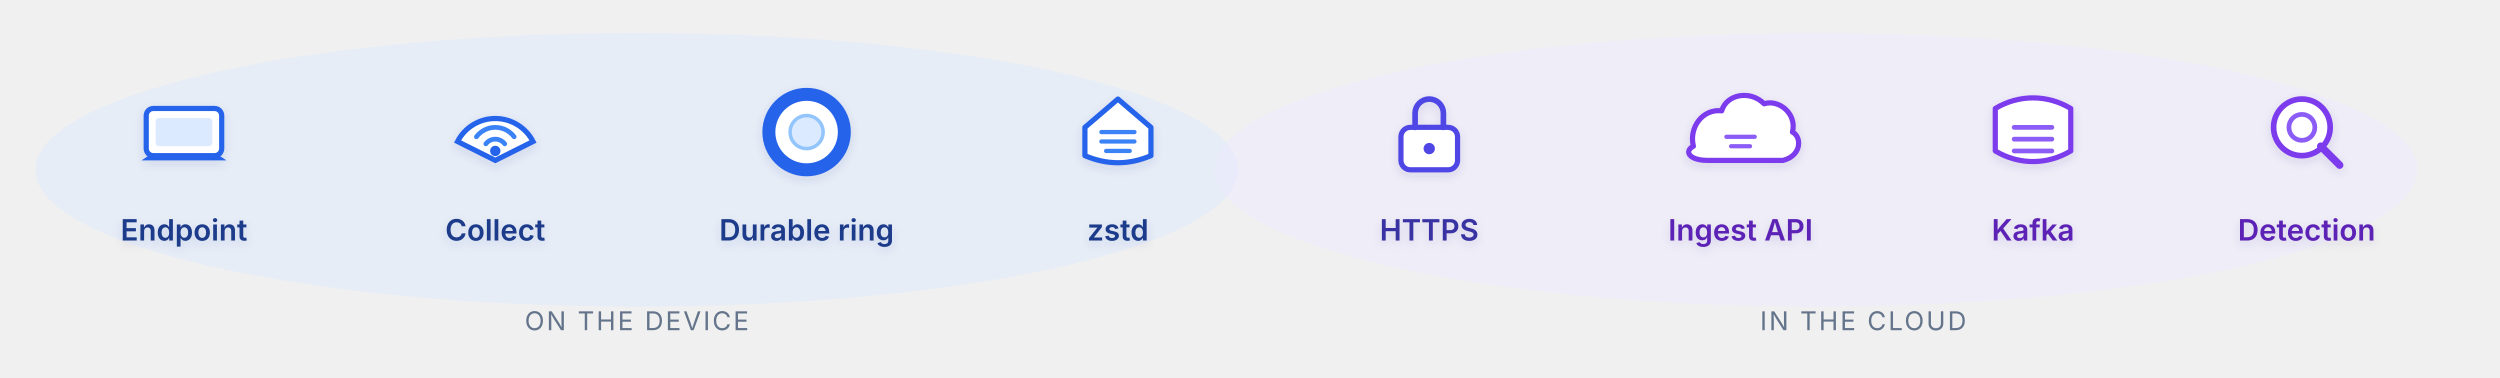
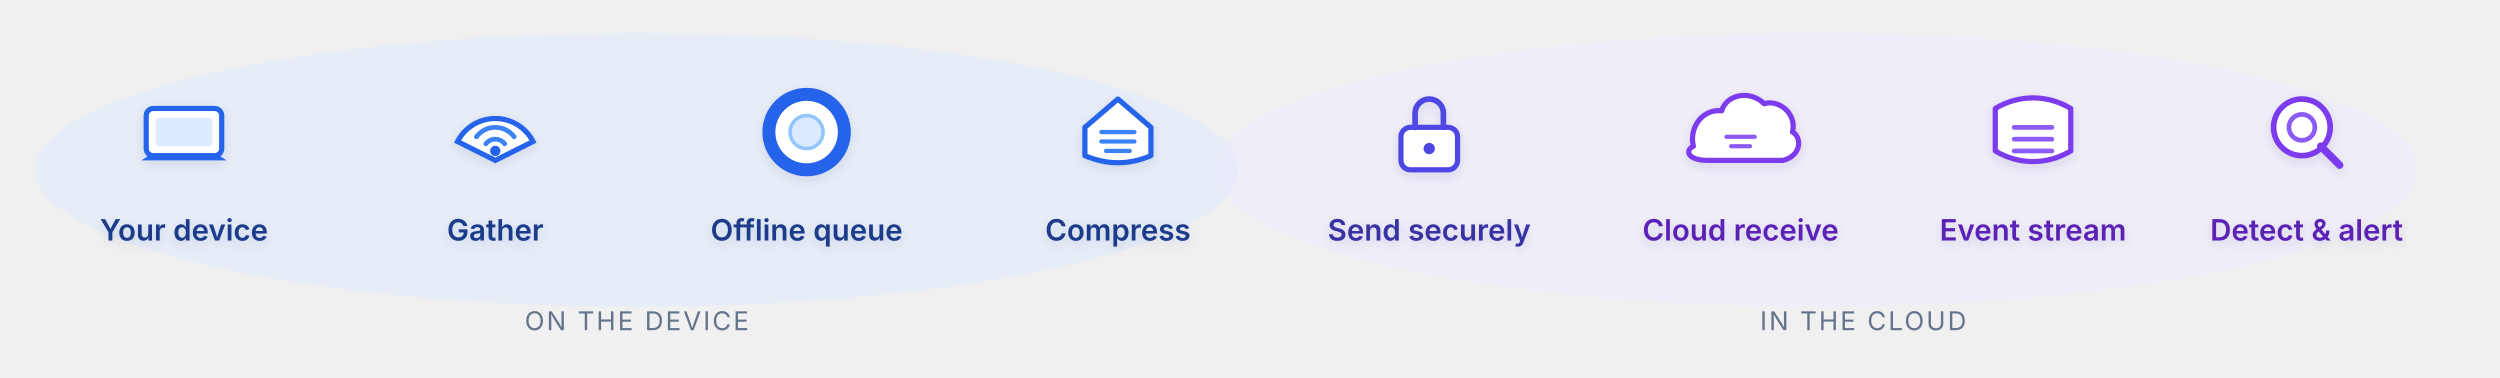
<svg xmlns="http://www.w3.org/2000/svg" viewBox="0 0 1060 160" role="img" aria-labelledby="title desc">
  <defs>
    <linearGradient id="flow" x1="0%" y1="0%" x2="100%" y2="0%">
      <stop offset="0%" stop-color="#3B82F6" />
      <stop offset="50%" stop-color="#6366F1" />
      <stop offset="100%" stop-color="#8B5CF6" />
    </linearGradient>
    <filter id="soft" x="-40%" y="-40%" width="180%" height="180%">
      <feDropShadow dx="0" dy="1.5" stdDeviation="2" flood-color="#312E81" flood-opacity="0.12" />
    </filter>
  </defs>
  <ellipse cx="270" cy="72" rx="255" ry="58" fill="#DBEAFE" opacity="0.5" />
  <ellipse cx="770" cy="72" rx="255" ry="58" fill="#EDE9FE" opacity="0.5" />
  <path d="M78 56 H962" stroke="url(#flow)" stroke-width="3" stroke-linecap="round" opacity="0.4" />
  <g transform="translate(78,56)" filter="url(#soft)">
    <rect x="-16" y="-10" width="32" height="20" rx="3" fill="#FFFFFF" stroke="#2563EB" stroke-width="2.2" />
    <rect x="-12" y="-6" width="24" height="12" rx="1.5" fill="#DBEAFE" />
    <path d="M-18 12 h36 l-3 -2 h-30 z" fill="#2563EB" />
-     <text y="46" text-anchor="middle" font-family="ui-sans-serif, system-ui, -apple-system, Segoe UI, sans-serif" font-size="12.5" font-weight="600" fill="#1E3A8A">Endpoint</text>
+     <text y="46" text-anchor="middle" font-family="ui-sans-serif, system-ui, -apple-system, Segoe UI, sans-serif" font-size="12.5" font-weight="600" fill="#1E3A8A">Your device</text>
  </g>
  <g transform="translate(210,56)" filter="url(#soft)">
    <path d="M0 12 L-16 4 A18 18 0 0 1 16 4 Z" fill="#FFFFFF" stroke="#2563EB" stroke-width="2.2" />
    <path d="M-8 2 A10 10 0 0 1 8 2" fill="none" stroke="#3B82F6" stroke-width="2" stroke-linecap="round" />
    <path d="M-4 5 A5 5 0 0 1 4 5" fill="none" stroke="#3B82F6" stroke-width="2" stroke-linecap="round" />
    <circle cx="0" cy="8" r="2.2" fill="#2563EB" />
-     <text y="46" text-anchor="middle" font-family="ui-sans-serif, system-ui, -apple-system, Segoe UI, sans-serif" font-size="12.5" font-weight="600" fill="#1E3A8A">Collect</text>
+     <text y="46" text-anchor="middle" font-family="ui-sans-serif, system-ui, -apple-system, Segoe UI, sans-serif" font-size="12.5" font-weight="600" fill="#1E3A8A">Gather</text>
  </g>
  <g transform="translate(342,56)" filter="url(#soft)">
    <circle r="16" fill="#FFFFFF" stroke="#2563EB" stroke-width="5.5" />
    <circle r="7" fill="#DBEAFE" />
    <circle r="7" fill="none" stroke="#93C5FD" stroke-width="1.5" />
-     <text y="46" text-anchor="middle" font-family="ui-sans-serif, system-ui, -apple-system, Segoe UI, sans-serif" font-size="12.5" font-weight="600" fill="#1E3A8A">Durable ring</text>
+     <text y="46" text-anchor="middle" font-family="ui-sans-serif, system-ui, -apple-system, Segoe UI, sans-serif" font-size="12.5" font-weight="600" fill="#1E3A8A">Offline queue</text>
  </g>
  <g transform="translate(474,56)" filter="url(#soft)">
    <path d="M-14 -2 L0 -14 L14 -2 L14 10 Q0 16 -14 10 Z" fill="#FFFFFF" stroke="#2563EB" stroke-width="2.2" stroke-linejoin="round" />
    <path d="M-7 0 h14 M-7 4 h14 M-5 8 h10" stroke="#3B82F6" stroke-width="1.8" stroke-linecap="round" />
-     <text y="46" text-anchor="middle" font-family="ui-sans-serif, system-ui, -apple-system, Segoe UI, sans-serif" font-size="12.5" font-weight="600" fill="#1E3A8A">zstd</text>
+     <text y="46" text-anchor="middle" font-family="ui-sans-serif, system-ui, -apple-system, Segoe UI, sans-serif" font-size="12.5" font-weight="600" fill="#1E3A8A">Compress</text>
  </g>
  <g transform="translate(606,56)" filter="url(#soft)">
    <rect x="-12" y="-2" width="24" height="18" rx="4" fill="#FFFFFF" stroke="#4F46E5" stroke-width="2.2" />
    <path d="M-6 -2 v-6 a6 6 0 0 1 12 0 v6" fill="none" stroke="#4F46E5" stroke-width="2.4" stroke-linecap="round" />
    <circle cx="0" cy="7" r="2.4" fill="#4F46E5" />
-     <text y="46" text-anchor="middle" font-family="ui-sans-serif, system-ui, -apple-system, Segoe UI, sans-serif" font-size="12.5" font-weight="600" fill="#3730A3">HTTPS</text>
+     <text y="46" text-anchor="middle" font-family="ui-sans-serif, system-ui, -apple-system, Segoe UI, sans-serif" font-size="12.5" font-weight="600" fill="#3730A3">Send securely</text>
  </g>
  <g transform="translate(738,56)" filter="url(#soft)">
    <path d="M-20 6              C-22 -2 -16 -10 -8 -9              C-6 -16 4 -18 10 -12              C16 -14 24 -8 22 0              C26 2 26 10 18 12              L-14 12              C-22 12 -24 8 -20 6 Z" fill="#FFFFFF" stroke="#7C3AED" stroke-width="2.2" stroke-linejoin="round" />
    <path d="M-6 2 h12 M-4 6 h8" stroke="#8B5CF6" stroke-width="1.8" stroke-linecap="round" />
-     <text y="46" text-anchor="middle" font-family="ui-sans-serif, system-ui, -apple-system, Segoe UI, sans-serif" font-size="12.5" font-weight="600" fill="#5B21B6">Ingest API</text>
+     <text y="46" text-anchor="middle" font-family="ui-sans-serif, system-ui, -apple-system, Segoe UI, sans-serif" font-size="12.5" font-weight="600" fill="#5B21B6">Cloud receive</text>
  </g>
  <g transform="translate(862,56)" filter="url(#soft)">
    <path d="M-16 -10              C-6 -16 6 -16 16 -10              L16 8              C6 14 -6 14 -16 8 Z" fill="#FFFFFF" stroke="#7C3AED" stroke-width="2.2" stroke-linejoin="round" />
    <path d="M-8 -2 h16 M-8 3 h16 M-8 8 h16" stroke="#8B5CF6" stroke-width="2" stroke-linecap="round" />
-     <text y="46" text-anchor="middle" font-family="ui-sans-serif, system-ui, -apple-system, Segoe UI, sans-serif" font-size="12.5" font-weight="600" fill="#5B21B6">Kafka</text>
+     <text y="46" text-anchor="middle" font-family="ui-sans-serif, system-ui, -apple-system, Segoe UI, sans-serif" font-size="12.5" font-weight="600" fill="#5B21B6">Event stream</text>
  </g>
  <g transform="translate(978,56)" filter="url(#soft)">
    <circle cx="-2" cy="-2" r="12" fill="#FFFFFF" stroke="#7C3AED" stroke-width="2.4" />
    <circle cx="-2" cy="-2" r="5.5" fill="none" stroke="#8B5CF6" stroke-width="2" />
    <path d="M6 6 L14 14" stroke="#7C3AED" stroke-width="3.2" stroke-linecap="round" />
-     <text y="46" text-anchor="middle" font-family="ui-sans-serif, system-ui, -apple-system, Segoe UI, sans-serif" font-size="12.5" font-weight="600" fill="#5B21B6">Detection</text>
+     <text y="46" text-anchor="middle" font-family="ui-sans-serif, system-ui, -apple-system, Segoe UI, sans-serif" font-size="12.5" font-weight="600" fill="#5B21B6">Detect &amp; alert</text>
  </g>
  <text x="270" y="140" text-anchor="middle" font-family="ui-sans-serif, system-ui, -apple-system, Segoe UI, sans-serif" font-size="11" fill="#64748B" letter-spacing="0.08em">ON THE DEVICE</text>
  <text x="790" y="140" text-anchor="middle" font-family="ui-sans-serif, system-ui, -apple-system, Segoe UI, sans-serif" font-size="11" fill="#64748B" letter-spacing="0.08em">IN THE CLOUD</text>
</svg>
